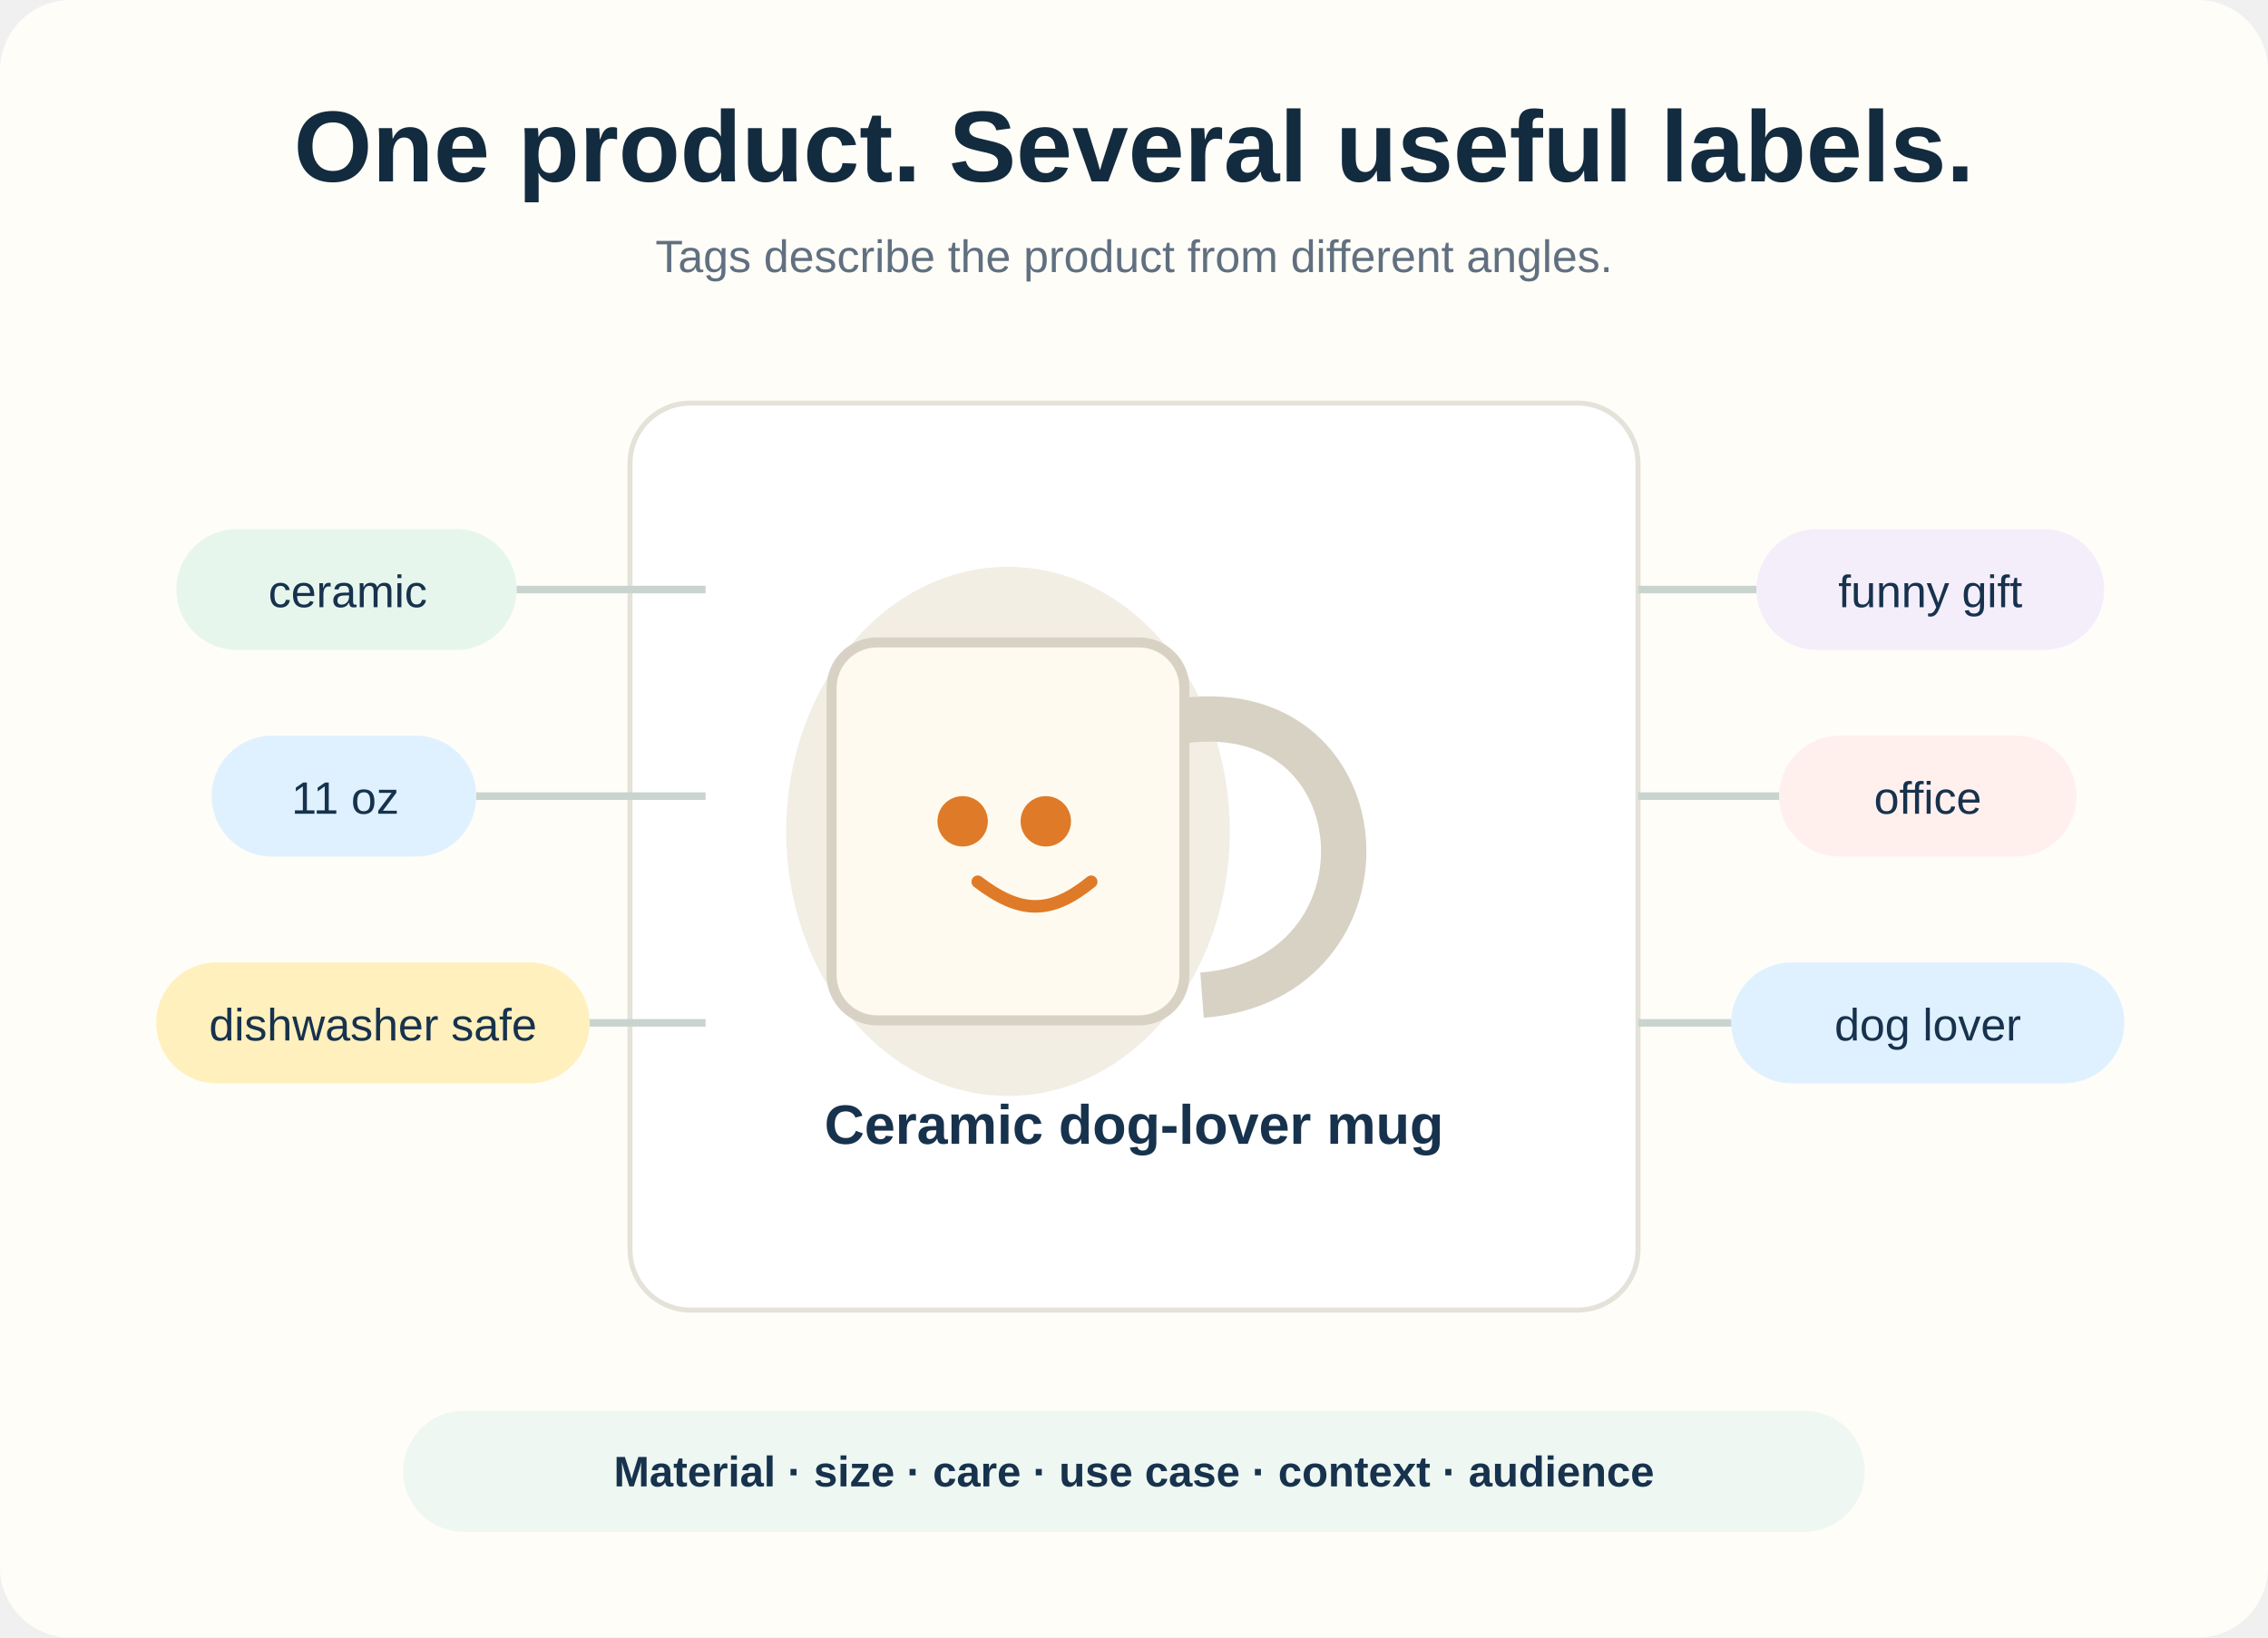
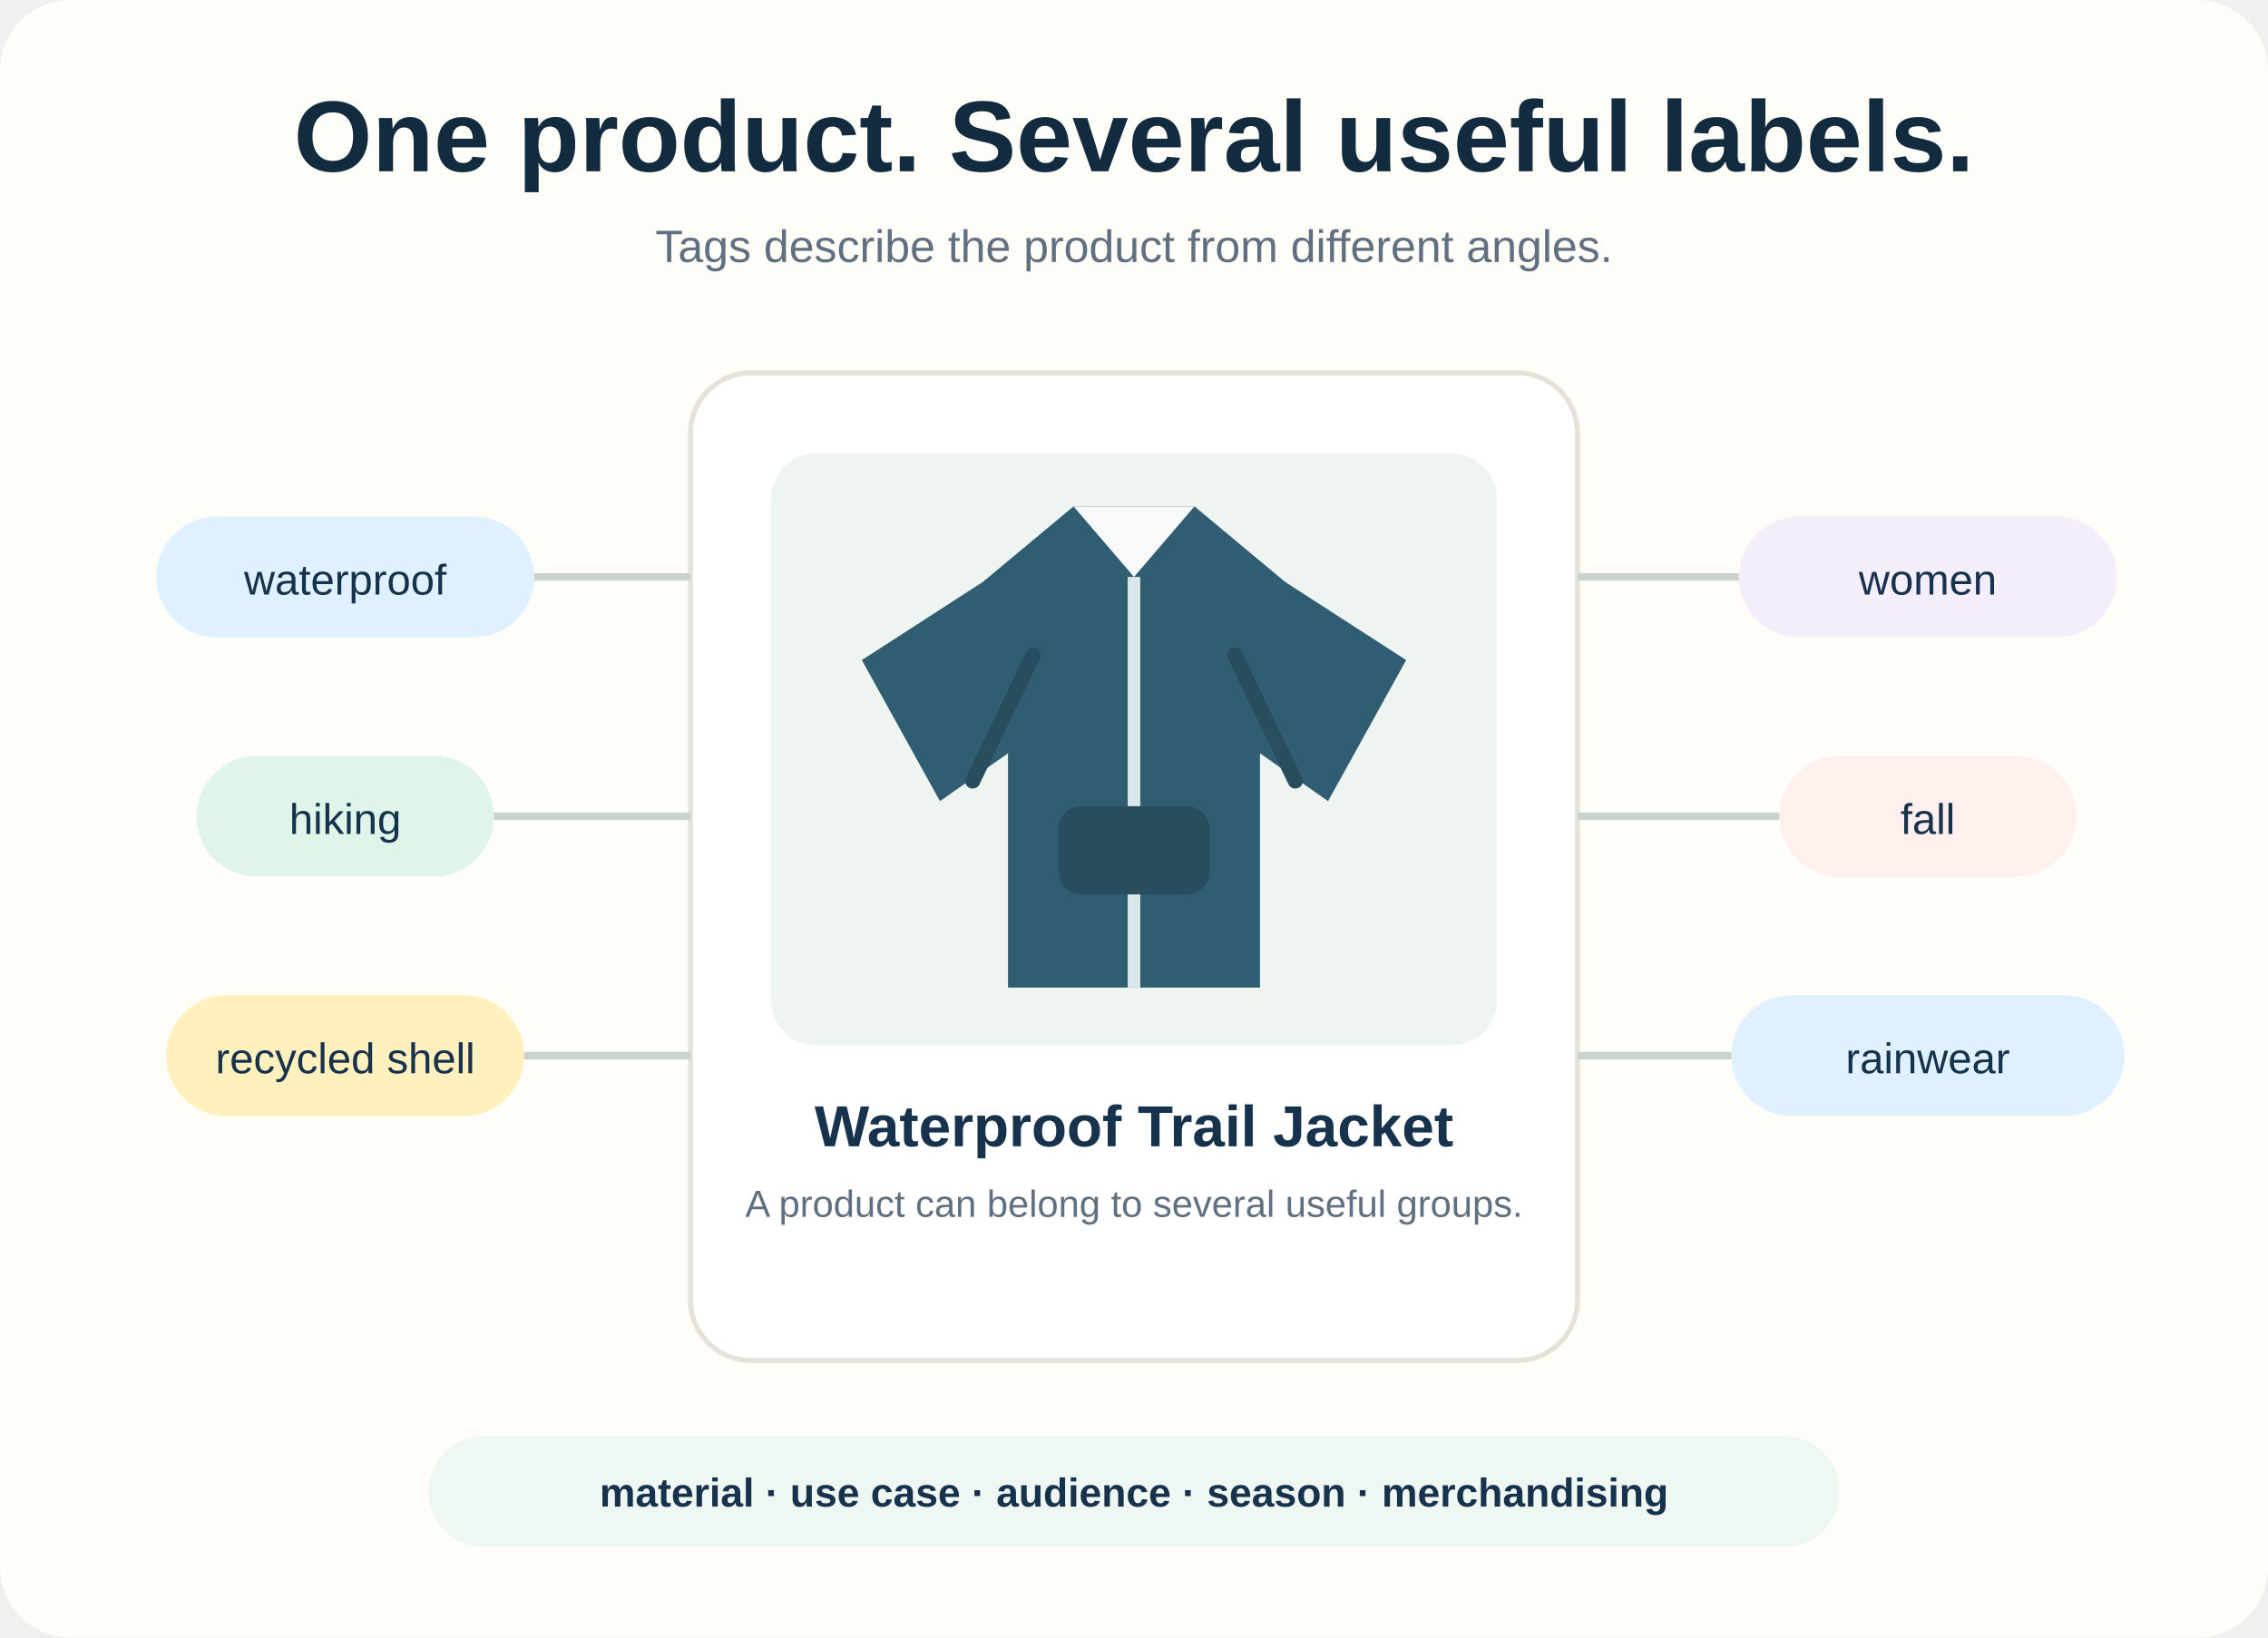
<svg xmlns="http://www.w3.org/2000/svg" width="900" height="650" viewBox="0 0 900 650" role="img" aria-labelledby="title desc">
  <rect width="900" height="650" rx="28" fill="#fffdf8" />
-   <text x="450" y="72" text-anchor="middle" font-family="Arial,sans-serif" font-size="40" font-weight="700" fill="#132b3f">One product. Several useful labels.</text>
-   <text x="450" y="108" text-anchor="middle" font-family="Arial,sans-serif" font-size="18" fill="#617080">Tags describe the product from different angles.</text>
-   <rect x="250" y="160" width="400" height="360" rx="24" fill="#fff" stroke="#e4e2d9" stroke-width="2" />
-   <ellipse cx="400" cy="330" rx="88" ry="105" fill="#f2eee4" />
-   <rect x="330" y="255" width="140" height="150" rx="18" fill="#fffaf0" stroke="#d8d2c5" stroke-width="4" />
-   <path d="M470 286c80-10 86 103 7 109" fill="none" stroke="#d8d2c5" stroke-width="18" />
-   <circle cx="382" cy="326" r="10" fill="#df7b28" />
-   <circle cx="415" cy="326" r="10" fill="#df7b28" />
-   <path d="M388 350c17 13 29 13 45 0" fill="none" stroke="#df7b28" stroke-width="5" stroke-linecap="round" />
-   <text x="450" y="454" text-anchor="middle" font-family="Arial,sans-serif" font-size="22" font-weight="700" fill="#17324d">Ceramic dog-lover mug</text>
-   <g font-family="Arial,sans-serif" font-size="18" fill="#17324d">
-     <rect x="70" y="210" width="135" height="48" rx="24" fill="#e7f6ed" />
-     <text x="138" y="241" text-anchor="middle">ceramic</text>
-     <rect x="84" y="292" width="105" height="48" rx="24" fill="#dff1ff" />
-     <text x="137" y="323" text-anchor="middle">11 oz</text>
-     <rect x="62" y="382" width="172" height="48" rx="24" fill="#fff0bd" />
-     <text x="148" y="413" text-anchor="middle">dishwasher safe</text>
-     <rect x="697" y="210" width="138" height="48" rx="24" fill="#f4eefb" />
-     <text x="766" y="241" text-anchor="middle">funny gift</text>
-     <rect x="706" y="292" width="118" height="48" rx="24" fill="#fff0ee" />
-     <text x="765" y="323" text-anchor="middle">office</text>
-     <rect x="687" y="382" width="156" height="48" rx="24" fill="#dff1ff" />
-     <text x="765" y="413" text-anchor="middle">dog lover</text>
+   <text x="450" y="68" text-anchor="middle" font-family="Arial,sans-serif" font-size="40" font-weight="700" fill="#132b3f">One product. Several useful labels.</text>
+   <text x="450" y="104" text-anchor="middle" font-family="Arial,sans-serif" font-size="18" fill="#617080">Tags describe the product from different angles.</text>
+   <rect x="274" y="148" width="352" height="392" rx="24" fill="#fff" stroke="#e4e2d9" stroke-width="2" />
+   <rect x="306" y="180" width="288" height="235" rx="18" fill="#eef4ef" />
+   <path d="M390 231l36-30h48l36 30 48 31-31 56-27-19v93H400v-93l-27 19-31-56 48-31z" fill="#315d72" />
+   <path d="M426 201l24 28 24-28" fill="#f8faf9" />
+   <path d="M450 229v163" stroke="#dce7e9" stroke-width="5" />
+   <path d="M410 260l-24 50M490 260l24 50" stroke="#284d5f" stroke-width="6" stroke-linecap="round" />
+   <rect x="420" y="320" width="60" height="35" rx="9" fill="#284d5f" />
+   <text x="450" y="455" text-anchor="middle" font-family="Arial,sans-serif" font-size="23" font-weight="700" fill="#17324d">Waterproof Trail Jacket</text>
+   <text x="450" y="483" text-anchor="middle" font-family="Arial,sans-serif" font-size="15" fill="#617080">A product can belong to several useful groups.</text>
+   <g font-family="Arial,sans-serif" font-size="17" fill="#17324d">
+     <rect x="62" y="205" width="150" height="48" rx="24" fill="#dff1ff" />
+     <text x="137" y="236" text-anchor="middle">waterproof</text>
+     <rect x="78" y="300" width="118" height="48" rx="24" fill="#dff5ea" />
+     <text x="137" y="331" text-anchor="middle">hiking</text>
+     <rect x="66" y="395" width="142" height="48" rx="24" fill="#fff0bd" />
+     <text x="137" y="426" text-anchor="middle">recycled shell</text>
+     <rect x="690" y="205" width="150" height="48" rx="24" fill="#f4eefb" />
+     <text x="765" y="236" text-anchor="middle">women</text>
+     <rect x="706" y="300" width="118" height="48" rx="24" fill="#fff0ee" />
+     <text x="765" y="331" text-anchor="middle">fall</text>
+     <rect x="687" y="395" width="156" height="48" rx="24" fill="#dff1ff" />
+     <text x="765" y="426" text-anchor="middle">rainwear</text>
  </g>
  <g stroke="#c9d4cf" stroke-width="3" fill="none">
-     <path d="M205 234h75" />
-     <path d="M189 316h91" />
-     <path d="M234 406h46" />
-     <path d="M650 234h47" />
-     <path d="M650 316h56" />
-     <path d="M650 406h37" />
+     <path d="M212 229h62" />
+     <path d="M196 324h78" />
+     <path d="M208 419h66" />
+     <path d="M626 229h64" />
+     <path d="M626 324h80" />
+     <path d="M626 419h61" />
  </g>
-   <rect x="160" y="560" width="580" height="48" rx="24" fill="#eef7f1" />
-   <text x="450" y="590" text-anchor="middle" font-family="Arial,sans-serif" font-size="17" font-weight="700" fill="#17324d">Material · size · care · use case · context · audience</text>
+   <rect x="170" y="570" width="560" height="44" rx="22" fill="#eef7f1" />
+   <text x="450" y="598" text-anchor="middle" font-family="Arial,sans-serif" font-size="16" font-weight="700" fill="#17324d">material · use case · audience · season · merchandising</text>
</svg>
